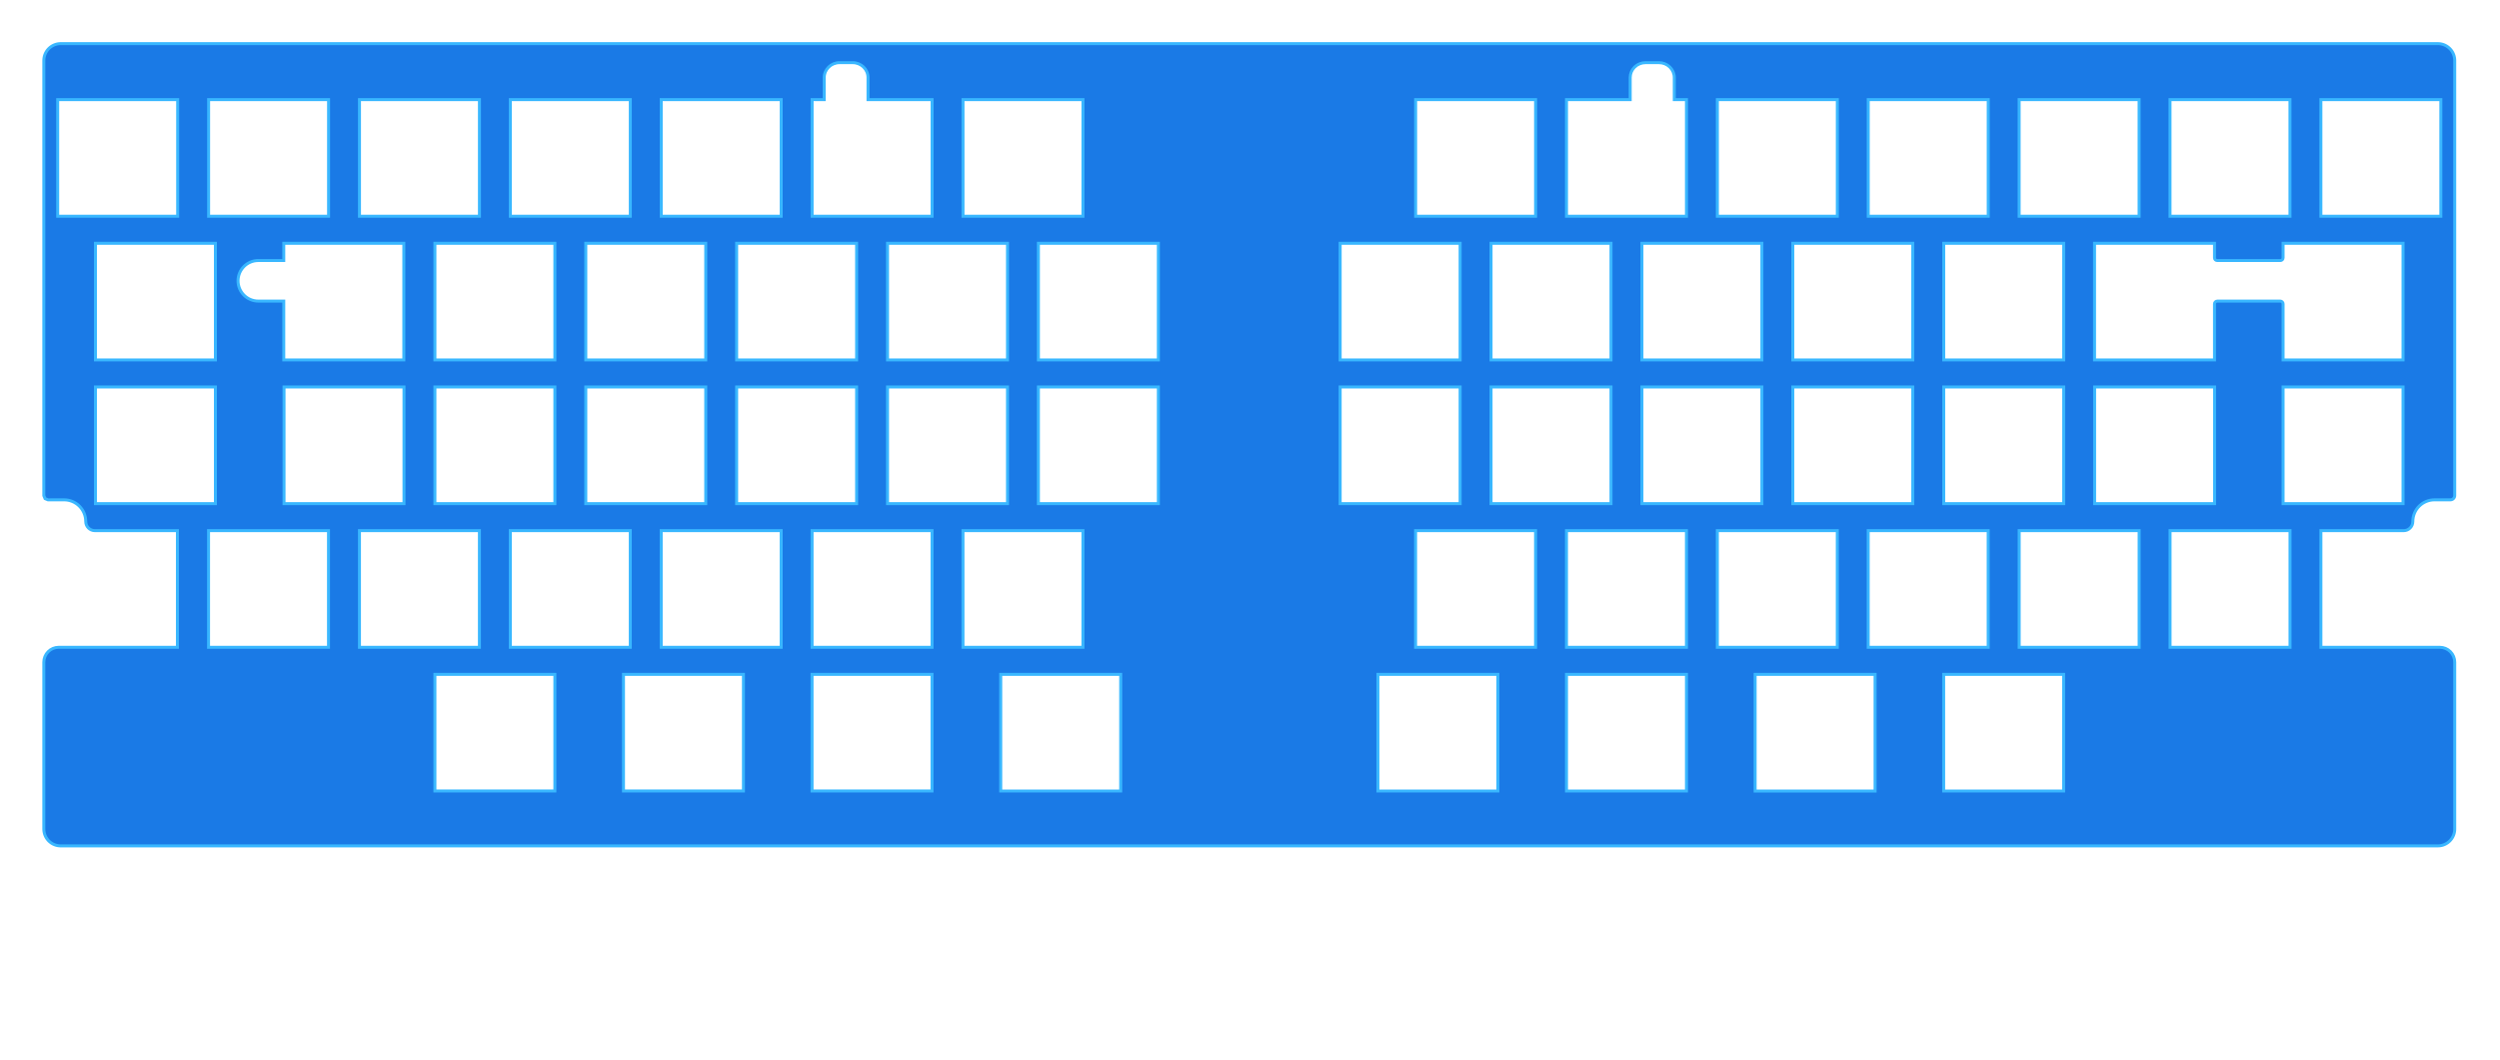
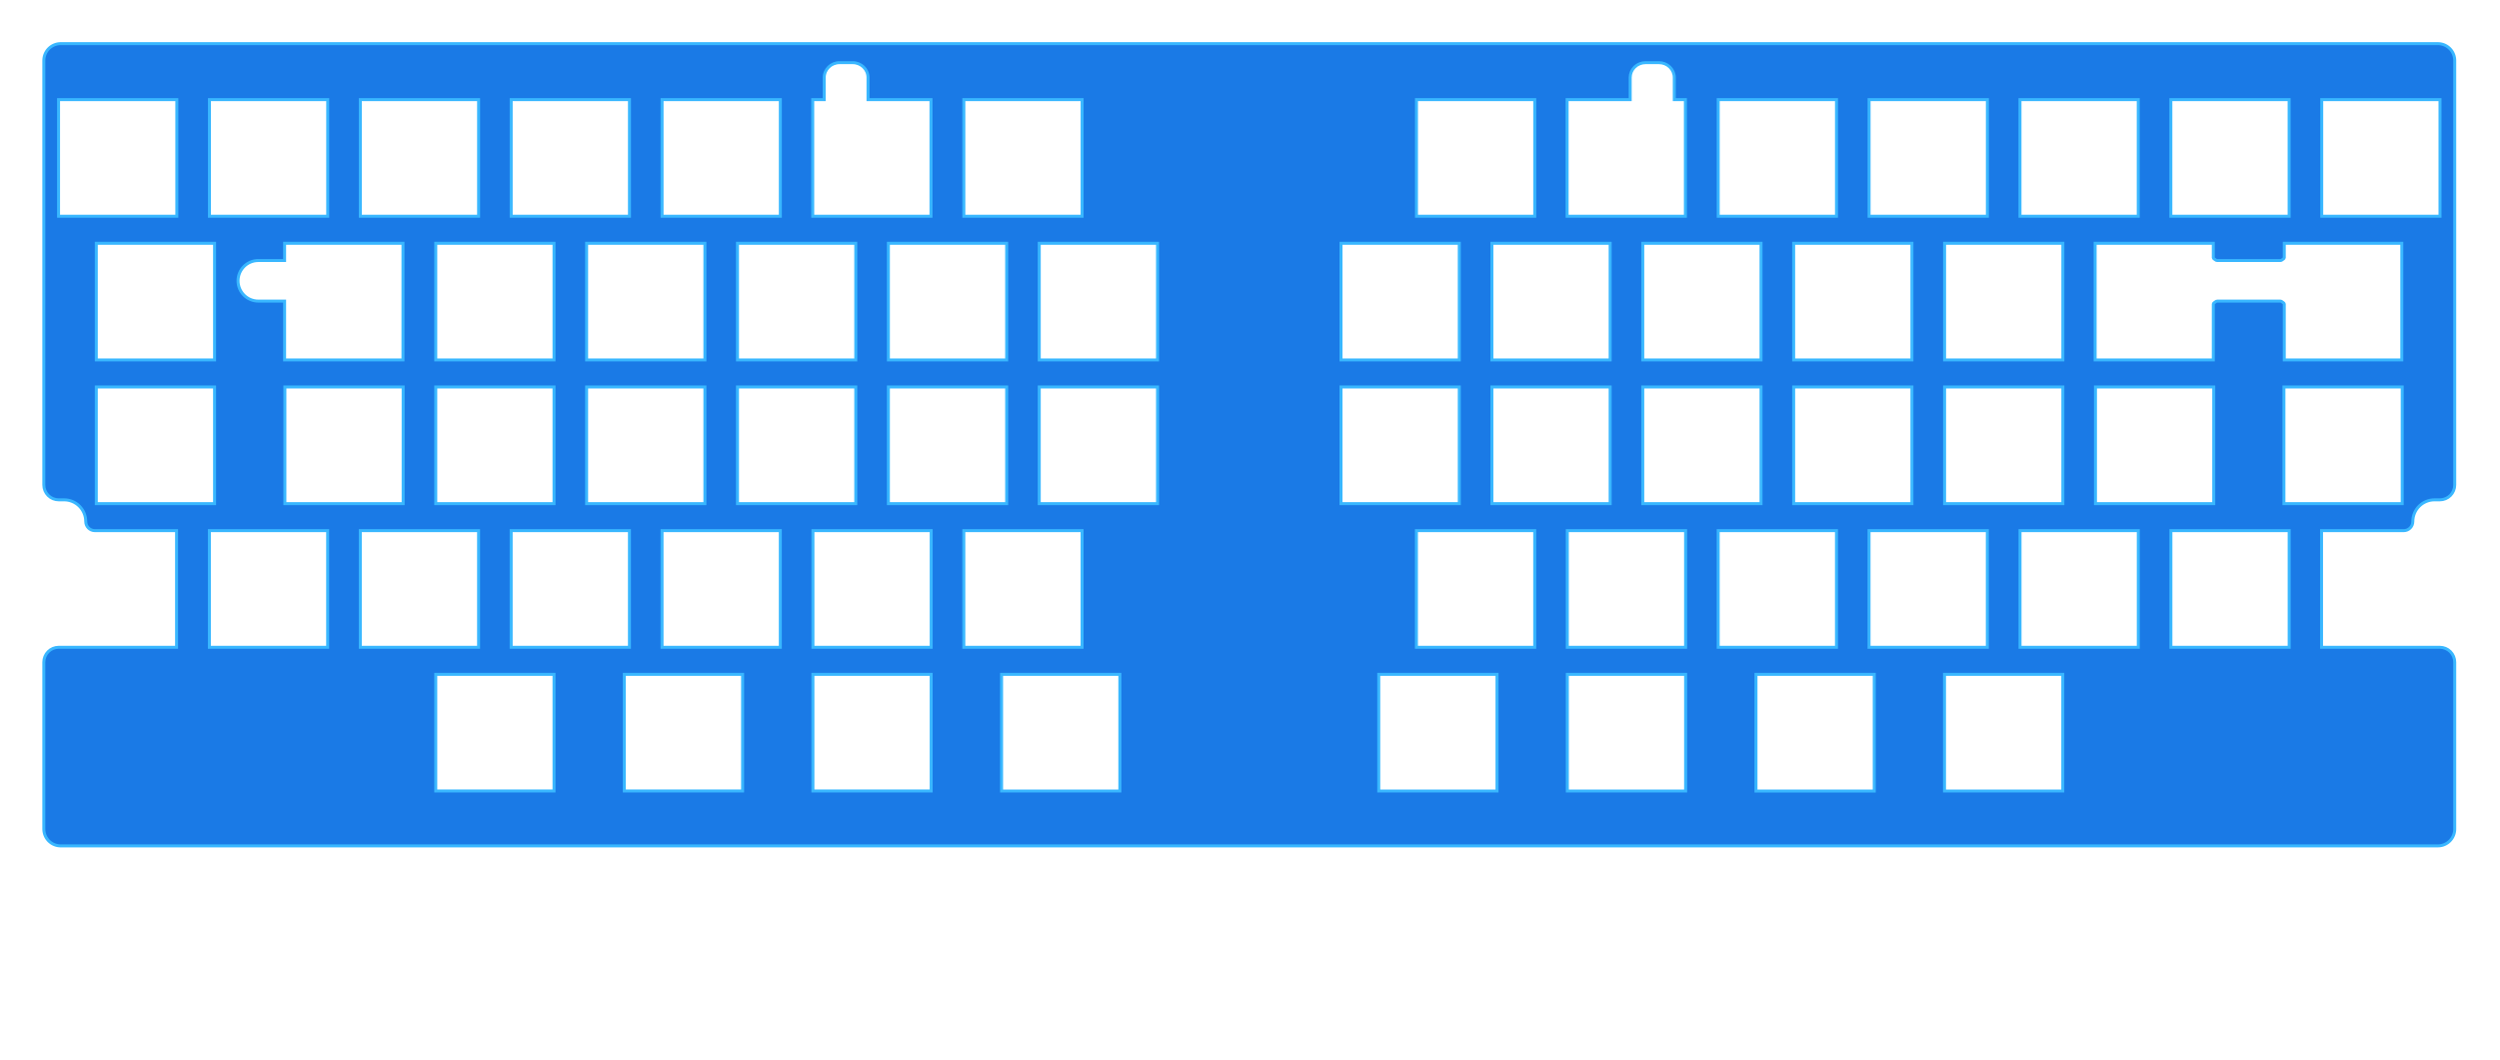
<svg xmlns="http://www.w3.org/2000/svg" width="100%" height="100%" viewBox="0 0 1118 474" version="1.1" xml:space="preserve" style="fill-rule:evenodd;clip-rule:evenodd;">
  <g transform="matrix(1.33333,0,0,1.33333,0,0)">
    <g id="位置合わせ指標">
        </g>
-     <g id="Nora-DN0032-Split-W14.2mm">
-       <path d="M31.845,177.983C30.146,177.983 28.769,176.606 28.769,174.907C28.769,174.906 28.769,174.906 28.769,174.905C28.769,172.976 28.002,171.127 26.636,169.765C25.271,168.402 23.42,167.639 21.492,167.643C18.679,167.649 16.123,167.654 16.123,167.654L15.121,167.239L14.706,166.237L14.709,20.305L14.726,19.86L14.777,19.417L14.865,18.981L14.984,18.55L15.14,18.133L15.324,17.731L15.542,17.342L15.789,16.971L16.067,16.622L16.367,16.294L16.696,15.993L17.045,15.715L17.416,15.469L17.804,15.25L18.207,15.066L18.624,14.91L19.054,14.791L19.491,14.703L19.933,14.652L20.378,14.632L817.977,14.635L818.419,14.652L818.861,14.703L819.298,14.791L819.731,14.91L820.145,15.066L820.548,15.25L820.936,15.469L821.307,15.715L821.656,15.993L821.985,16.294L822.285,16.622L822.566,16.971L822.81,17.342L823.028,17.731L823.212,18.133L823.368,18.55L823.487,18.981L823.575,19.417L823.629,19.86L823.646,20.305C823.646,20.305 823.646,150.964 823.646,166.199C823.646,166.582 823.494,166.949 823.223,167.22C822.952,167.491 822.585,167.643 822.202,167.643C821.243,167.643 818.267,167.643 816.854,167.643C814.926,167.643 813.077,168.409 811.713,169.772C810.35,171.136 809.584,172.985 809.584,174.913C809.584,174.917 809.584,174.922 809.584,174.926C809.584,175.737 809.262,176.514 808.688,177.088C808.115,177.661 807.338,177.983 806.527,177.983C798.441,177.983 778.743,177.983 778.743,177.983L778.743,217.101L818.646,217.101C819.972,217.101 821.244,217.627 822.182,218.565C823.119,219.503 823.646,220.775 823.646,222.101C823.646,236.668 823.646,278.05 823.646,278.05L823.629,278.49L823.575,278.932L823.487,279.369L823.368,279.799L823.212,280.219L823.028,280.619L822.81,281.007L822.566,281.378L822.285,281.73L821.985,282.059L821.656,282.356L821.307,282.634L820.936,282.881L820.548,283.099L820.145,283.283L819.731,283.442L819.298,283.561L818.861,283.646L818.419,283.697L817.977,283.714L20.378,283.72L19.933,283.697L19.491,283.646L19.054,283.561L18.624,283.442L18.207,283.283L17.804,283.099L17.416,282.881L17.045,282.634L16.696,282.356L16.367,282.059L16.067,281.73L15.789,281.378L15.542,281.007L15.324,280.619L15.14,280.219L14.984,279.799L14.865,279.369L14.777,278.932L14.726,278.49L14.706,278.05L14.706,222.101C14.706,220.775 15.233,219.503 16.171,218.565C17.108,217.627 18.38,217.101 19.706,217.101C39.286,217.101 59.528,217.101 59.528,217.101L59.528,177.983L31.845,177.983ZM629.162,226.188L629.162,265.305L588.91,265.305L588.91,226.188L629.162,226.188ZM502.586,226.183L502.586,265.3L462.334,265.3L462.334,226.183L502.586,226.183ZM565.867,226.183L565.867,265.3L525.615,265.3L525.615,226.183L565.867,226.183ZM692.422,226.183L692.422,265.3L652.17,265.3L652.17,226.183L692.422,226.183ZM376.032,226.183L376.032,265.3L335.78,265.3L335.78,226.183L376.032,226.183ZM249.449,226.178L249.449,265.295L209.197,265.295L209.197,226.178L249.449,226.178ZM312.722,226.178L312.722,265.295L272.47,265.295L272.47,226.178L312.722,226.178ZM186.175,226.178L186.175,265.295L145.923,265.295L145.923,226.178L186.175,226.178ZM667.107,177.983L667.107,217.101L626.847,217.101L626.847,177.983L667.107,177.983ZM110.222,177.983L110.222,217.101L69.97,217.101L69.97,177.983L110.222,177.983ZM616.483,177.983L616.483,217.101L576.231,217.101L576.231,177.983L616.483,177.983ZM515.237,177.983L515.237,217.101L474.978,217.101L474.978,177.983L515.237,177.983ZM565.86,177.983L565.86,217.101L525.608,217.101L525.608,177.983L565.86,177.983ZM262.106,177.983L262.106,217.101L221.854,217.101L221.854,177.983L262.106,177.983ZM211.483,177.983L211.483,217.101L171.231,217.101L171.231,177.983L211.483,177.983ZM768.382,177.983L768.382,217.101L728.13,217.101L728.13,177.983L768.382,177.983ZM312.73,177.983L312.73,217.101L272.478,217.101L272.478,177.983L312.73,177.983ZM363.36,177.983L363.36,217.101L323.108,217.101L323.108,177.983L363.36,177.983ZM717.758,177.983L717.758,217.101L677.506,217.101L677.506,177.983L717.758,177.983ZM160.86,177.983L160.86,217.101L120.608,217.101L120.608,177.983L160.86,177.983ZM806.306,129.793L806.306,168.911L766.054,168.911L766.054,129.793L806.306,129.793ZM743.07,129.793L743.07,168.911L702.818,168.911L702.818,129.793L743.07,129.793ZM692.447,129.793L692.447,168.911L652.195,168.911L652.195,129.793L692.447,129.793ZM641.806,129.793L641.806,168.911L601.554,168.911L601.554,129.793L641.806,129.793ZM338.052,129.793L338.052,168.911L297.8,168.911L297.8,129.793L338.052,129.793ZM540.552,129.793L540.552,168.911L500.3,168.911L500.3,129.793L540.552,129.793ZM135.552,129.793L135.552,168.911L95.3,168.911L95.3,129.793L135.552,129.793ZM186.175,129.793L186.175,168.911L145.923,168.911L145.923,129.793L186.175,129.793ZM591.175,129.793L591.175,168.911L550.923,168.911L550.923,129.793L591.175,129.793ZM236.798,129.793L236.798,168.911L196.546,168.911L196.546,129.793L236.798,129.793ZM489.929,129.793L489.929,168.911L449.67,168.911L449.67,129.793L489.929,129.793ZM287.422,129.793L287.422,168.911L247.17,168.911L247.17,129.793L287.422,129.793ZM388.675,129.793L388.675,168.911L348.423,168.911L348.423,129.793L388.675,129.793ZM72.278,129.793L72.278,168.911L32.026,168.911L32.026,129.793L72.278,129.793ZM743.043,86.482C743.043,86.721 743.138,86.95 743.307,87.118C743.476,87.287 743.705,87.382 743.944,87.382C747.748,87.382 761.349,87.382 765.154,87.382C765.392,87.382 765.621,87.287 765.79,87.118C765.959,86.95 766.054,86.721 766.054,86.482C766.054,84.857 766.054,81.604 766.054,81.604L806.306,81.604L806.306,120.721L766.054,120.721L766.054,101.929C766.054,101.68 765.955,101.44 765.779,101.264C765.602,101.088 765.363,100.989 765.114,100.989C761.261,100.989 747.837,100.989 743.984,100.989C743.734,100.989 743.495,101.088 743.319,101.264C743.142,101.44 743.043,101.68 743.043,101.929C743.043,105.853 743.043,120.721 743.043,120.721L702.791,120.721L702.791,81.604L743.043,81.604L743.043,86.482ZM692.447,81.604L692.447,120.721L652.195,120.721L652.195,81.604L692.447,81.604ZM641.806,81.604L641.806,120.721L601.554,120.721L601.554,81.604L641.806,81.604ZM287.422,81.604L287.422,120.721L247.17,120.721L247.17,81.604L287.422,81.604ZM540.552,81.604L540.552,120.721L500.3,120.721L500.3,81.604L540.552,81.604ZM388.675,81.604L388.675,120.721L348.423,120.721L348.423,81.604L388.675,81.604ZM338.052,81.604L338.052,120.721L297.8,120.721L297.8,81.604L338.052,81.604ZM236.798,81.604L236.798,120.721L196.546,120.721L196.546,81.604L236.798,81.604ZM186.175,81.604L186.175,120.721L145.923,120.721L145.923,81.604L186.175,81.604ZM86.674,100.989C82.919,100.989 79.87,97.94 79.87,94.185C79.87,90.431 82.919,87.382 86.674,87.382L95.21,87.382L95.21,81.604L135.496,81.604L135.496,120.721L95.21,120.721L95.21,100.989L86.674,100.989ZM489.929,81.604L489.929,120.721L449.67,120.721L449.67,81.604L489.929,81.604ZM591.175,81.604L591.175,120.721L550.923,120.721L550.923,81.604L591.175,81.604ZM72.278,81.604L72.278,120.721L32.026,120.721L32.026,81.604L72.278,81.604ZM110.244,33.414L110.244,72.532L69.992,72.532L69.992,33.414L110.244,33.414ZM262.114,33.414L262.114,72.532L221.862,72.532L221.862,33.414L262.114,33.414ZM211.49,33.414L211.49,72.532L171.238,72.532L171.238,33.414L211.49,33.414ZM515.244,33.414L515.244,72.532L474.992,72.532L474.992,33.414L515.244,33.414ZM667.121,33.414L667.121,72.532L626.862,72.532L626.862,33.414L667.121,33.414ZM818.99,33.414L818.99,72.532L778.738,72.532L778.738,33.414L818.99,33.414ZM768.367,33.414L768.367,72.532L728.115,72.532L728.115,33.414L768.367,33.414ZM565.867,33.414L565.867,72.532L525.615,72.532L525.615,33.414L546.989,33.414L546.989,26.016C546.989,24.69 547.531,23.418 548.496,22.481C549.461,21.543 550.77,21.016 552.134,21.016L556.637,21.016C558.002,21.016 559.311,21.543 560.276,22.481C561.24,23.418 561.783,24.69 561.783,26.016C561.783,29.459 561.783,33.414 561.783,33.414L565.867,33.414ZM312.744,33.414L312.744,72.532L272.492,72.532L272.492,33.414L276.557,33.414L276.557,26.016C276.557,23.255 278.86,21.016 281.702,21.016L286.102,21.016C288.943,21.016 291.247,23.255 291.247,26.016C291.247,29.459 291.247,33.414 291.247,33.414L312.744,33.414ZM160.867,33.414L160.867,72.532L120.615,72.532L120.615,33.414L160.867,33.414ZM616.49,33.414L616.49,72.532L576.238,72.532L576.238,33.414L616.49,33.414ZM59.614,33.414L59.614,72.532L19.362,72.532L19.362,33.414L59.614,33.414ZM363.367,33.414L363.367,72.532L323.115,72.532L323.115,33.414L363.367,33.414ZM717.744,33.414L717.744,72.532L677.492,72.532L677.492,33.414L717.744,33.414Z" style="fill:rgb(26,122,230);stroke:rgb(57,183,255);stroke-width:1px;" />
+     <g id="Nora-DN0032-2--Split-W14mm">
+       <path d="M31.845,177.983C30.146,177.983 28.769,176.606 28.769,174.907C28.769,174.906 28.769,174.906 28.769,174.905C28.769,172.976 28.002,171.127 26.636,169.765C25.271,168.402 23.42,167.639 21.492,167.643C20.932,167.644 20.326,167.645 19.715,167.646C18.388,167.649 17.114,167.123 16.174,166.185C15.234,165.247 14.706,163.974 14.706,162.646C14.707,136.865 14.709,20.305 14.709,20.305L14.726,19.86L14.777,19.417L14.865,18.981L14.984,18.55L15.14,18.133L15.324,17.731L15.542,17.342L15.789,16.971L16.067,16.622L16.367,16.294L16.696,15.993L17.045,15.715L17.416,15.469L17.804,15.25L18.207,15.066L18.624,14.91L19.054,14.791L19.491,14.703L19.933,14.652L20.378,14.632L817.977,14.635L818.419,14.652L818.861,14.703L819.298,14.791L819.731,14.91L820.145,15.066L820.548,15.25L820.936,15.469L821.307,15.715L821.656,15.993L821.985,16.294L822.285,16.622L822.566,16.971L822.81,17.342L823.028,17.731L823.212,18.133L823.368,18.55L823.487,18.981L823.575,19.417L823.629,19.86L823.646,20.305C823.646,20.305 823.646,136.861 823.646,162.645C823.646,163.972 823.119,165.244 822.18,166.182C821.242,167.12 819.969,167.646 818.642,167.645C817.883,167.644 817.229,167.643 816.854,167.643C814.926,167.643 813.077,168.409 811.713,169.772C810.35,171.136 809.584,172.985 809.584,174.913C809.584,174.917 809.584,174.922 809.584,174.926C809.584,175.737 809.262,176.514 808.688,177.088C808.115,177.661 807.338,177.983 806.527,177.983C798.441,177.983 778.961,177.983 778.961,177.983L778.961,217.101L818.646,217.101C819.972,217.101 821.244,217.627 822.182,218.565C823.119,219.503 823.646,220.775 823.646,222.101C823.646,236.668 823.646,278.05 823.646,278.05L823.629,278.49L823.575,278.932L823.487,279.369L823.368,279.799L823.212,280.219L823.028,280.619L822.81,281.007L822.566,281.378L822.285,281.73L821.985,282.059L821.656,282.356L821.307,282.634L820.936,282.881L820.548,283.099L820.145,283.283L819.731,283.442L819.298,283.561L818.861,283.646L818.419,283.697L817.977,283.714L20.378,283.72L19.933,283.697L19.491,283.646L19.054,283.561L18.624,283.442L18.207,283.283L17.804,283.099L17.416,282.881L17.045,282.634L16.696,282.356L16.367,282.059L16.067,281.73L15.789,281.378L15.542,281.007L15.324,280.619L15.14,280.219L14.984,279.799L14.865,279.369L14.777,278.932L14.726,278.49L14.706,278.05L14.706,222.101C14.706,220.775 15.233,219.503 16.171,218.565C17.108,217.627 18.38,217.101 19.706,217.101C39.286,217.101 59.244,217.101 59.244,217.101L59.244,177.983L31.845,177.983ZM628.879,226.188L628.879,265.305L589.194,265.305L589.194,226.188L628.879,226.188ZM502.303,226.183L502.303,265.3L462.618,265.3L462.618,226.183L502.303,226.183ZM565.584,226.183L565.584,265.3L525.899,265.3L525.899,226.183L565.584,226.183ZM692.138,226.183L692.138,265.3L652.453,265.3L652.453,226.183L692.138,226.183ZM375.749,226.183L375.749,265.3L336.064,265.3L336.064,226.183L375.749,226.183ZM249.165,226.178L249.165,265.295L209.48,265.295L209.48,226.178L249.165,226.178ZM185.892,226.178L185.892,265.295L146.207,265.295L146.207,226.178L185.892,226.178ZM312.439,226.178L312.439,265.295L272.754,265.295L272.754,226.178L312.439,226.178ZM666.823,177.983L666.823,217.101L627.131,217.101L627.131,177.983L666.823,177.983ZM109.939,177.983L109.939,217.101L70.254,217.101L70.254,177.983L109.939,177.983ZM768.098,177.983L768.098,217.101L728.413,217.101L728.413,177.983L768.098,177.983ZM514.953,177.983L514.953,217.101L475.261,217.101L475.261,177.983L514.953,177.983ZM565.577,177.983L565.577,217.101L525.892,217.101L525.892,177.983L565.577,177.983ZM312.446,177.983L312.446,217.101L272.761,217.101L272.761,177.983L312.446,177.983ZM616.2,177.983L616.2,217.101L576.515,217.101L576.515,177.983L616.2,177.983ZM363.077,177.983L363.077,217.101L323.392,217.101L323.392,177.983L363.077,177.983ZM211.2,177.983L211.2,217.101L171.515,217.101L171.515,177.983L211.2,177.983ZM261.823,177.983L261.823,217.101L222.138,217.101L222.138,177.983L261.823,177.983ZM717.475,177.983L717.475,217.101L677.79,217.101L677.79,177.983L717.475,177.983ZM160.577,177.983L160.577,217.101L120.892,217.101L120.892,177.983L160.577,177.983ZM806.023,129.793L806.023,168.911L766.338,168.911L766.338,129.793L806.023,129.793ZM692.163,129.793L692.163,168.911L652.478,168.911L652.478,129.793L692.163,129.793ZM742.787,129.793L742.787,168.911L703.102,168.911L703.102,129.793L742.787,129.793ZM641.522,129.793L641.522,168.911L601.837,168.911L601.837,129.793L641.522,129.793ZM540.269,129.793L540.269,168.911L500.584,168.911L500.584,129.793L540.269,129.793ZM337.769,129.793L337.769,168.911L298.084,168.911L298.084,129.793L337.769,129.793ZM185.892,129.793L185.892,168.911L146.207,168.911L146.207,129.793L185.892,129.793ZM236.515,129.793L236.515,168.911L196.83,168.911L196.83,129.793L236.515,129.793ZM135.269,129.793L135.269,168.911L95.584,168.911L95.584,129.793L135.269,129.793ZM590.892,129.793L590.892,168.911L551.207,168.911L551.207,129.793L590.892,129.793ZM489.645,129.793L489.645,168.911L449.953,168.911L449.953,129.793L489.645,129.793ZM388.392,129.793L388.392,168.911L348.707,168.911L348.707,129.793L388.392,129.793ZM287.138,129.793L287.138,168.911L247.453,168.911L247.453,129.793L287.138,129.793ZM71.995,129.793L71.995,168.911L32.31,168.911L32.31,129.793L71.995,129.793ZM742.643,86.482C742.643,86.721 743.138,86.95 743.307,87.118C743.476,87.287 743.705,87.382 743.944,87.382C747.748,87.382 761.349,87.382 765.154,87.382C765.392,87.382 765.621,87.287 765.79,87.118C765.959,86.95 766.454,86.721 766.454,86.482C766.454,84.857 766.454,81.604 766.454,81.604L805.89,81.604L805.89,120.721L766.454,120.721L766.454,101.929C766.454,101.68 765.955,101.44 765.779,101.264C765.602,101.088 765.363,100.989 765.114,100.989C761.261,100.989 747.837,100.989 743.984,100.989C743.734,100.989 743.495,101.088 743.319,101.264C743.142,101.44 742.643,101.68 742.643,101.929C742.643,105.853 742.643,120.721 742.643,120.721L702.992,120.721L702.992,81.604L742.643,81.604L742.643,86.482ZM692.163,81.604L692.163,120.721L652.478,120.721L652.478,81.604L692.163,81.604ZM641.522,81.604L641.522,120.721L601.837,120.721L601.837,81.604L641.522,81.604ZM337.769,81.604L337.769,120.721L298.084,120.721L298.084,81.604L337.769,81.604ZM236.515,81.604L236.515,120.721L196.83,120.721L196.83,81.604L236.515,81.604ZM185.892,81.604L185.892,120.721L146.207,120.721L146.207,81.604L185.892,81.604ZM287.138,81.604L287.138,120.721L247.453,120.721L247.453,81.604L287.138,81.604ZM590.892,81.604L590.892,120.721L551.207,120.721L551.207,81.604L590.892,81.604ZM540.269,81.604L540.269,120.721L500.584,120.721L500.584,81.604L540.269,81.604ZM388.392,81.604L388.392,120.721L348.707,120.721L348.707,81.604L388.392,81.604ZM489.645,81.604L489.645,120.721L449.953,120.721L449.953,81.604L489.645,81.604ZM86.674,100.989C82.919,100.989 79.87,97.94 79.87,94.185C79.87,90.431 82.919,87.382 86.674,87.382L95.494,87.382L95.494,81.604L135.213,81.604L135.213,120.721L95.494,120.721L95.494,100.989L86.674,100.989ZM71.995,81.604L71.995,120.721L32.31,120.721L32.31,81.604L71.995,81.604ZM363.084,33.414L363.084,72.532L323.399,72.532L323.399,33.414L363.084,33.414ZM818.707,33.414L818.707,72.532L779.022,72.532L779.022,33.414L818.707,33.414ZM717.461,33.414L717.461,72.532L677.776,72.532L677.776,33.414L717.461,33.414ZM211.207,33.414L211.207,72.532L171.522,72.532L171.522,33.414L211.207,33.414ZM514.961,33.414L514.961,72.532L475.276,72.532L475.276,33.414L514.961,33.414ZM59.33,33.414L59.33,72.532L19.645,72.532L19.645,33.414L59.33,33.414ZM160.584,33.414L160.584,72.532L120.899,72.532L120.899,33.414L160.584,33.414ZM109.961,33.414L109.961,72.532L70.276,72.532L70.276,33.414L109.961,33.414ZM666.837,33.414L666.837,72.532L627.145,72.532L627.145,33.414L666.837,33.414ZM616.207,33.414L616.207,72.532L576.522,72.532L576.522,33.414L616.207,33.414ZM768.084,33.414L768.084,72.532L728.399,72.532L728.399,33.414L768.084,33.414ZM565.512,33.414L565.512,72.532L525.827,72.532L525.827,33.414L546.989,33.414L546.989,26.016C546.989,24.69 547.531,23.418 548.496,22.481C549.461,21.543 550.77,21.016 552.134,21.016L556.637,21.016C558.002,21.016 559.311,21.543 560.276,22.481C561.24,23.418 561.783,24.69 561.783,26.016C561.783,29.459 561.783,33.414 561.783,33.414L565.512,33.414ZM312.378,33.414L312.378,72.532L272.693,72.532L272.693,33.414L276.557,33.414L276.557,26.016C276.557,23.255 278.86,21.016 281.702,21.016L286.102,21.016C288.943,21.016 291.247,23.255 291.247,26.016C291.247,29.459 291.247,33.414 291.247,33.414L312.378,33.414ZM261.83,33.414L261.83,72.532L222.145,72.532L222.145,33.414L261.83,33.414Z" style="fill:rgb(26,122,230);stroke:rgb(57,183,255);stroke-width:1px;" />
    </g>
  </g>
</svg>
